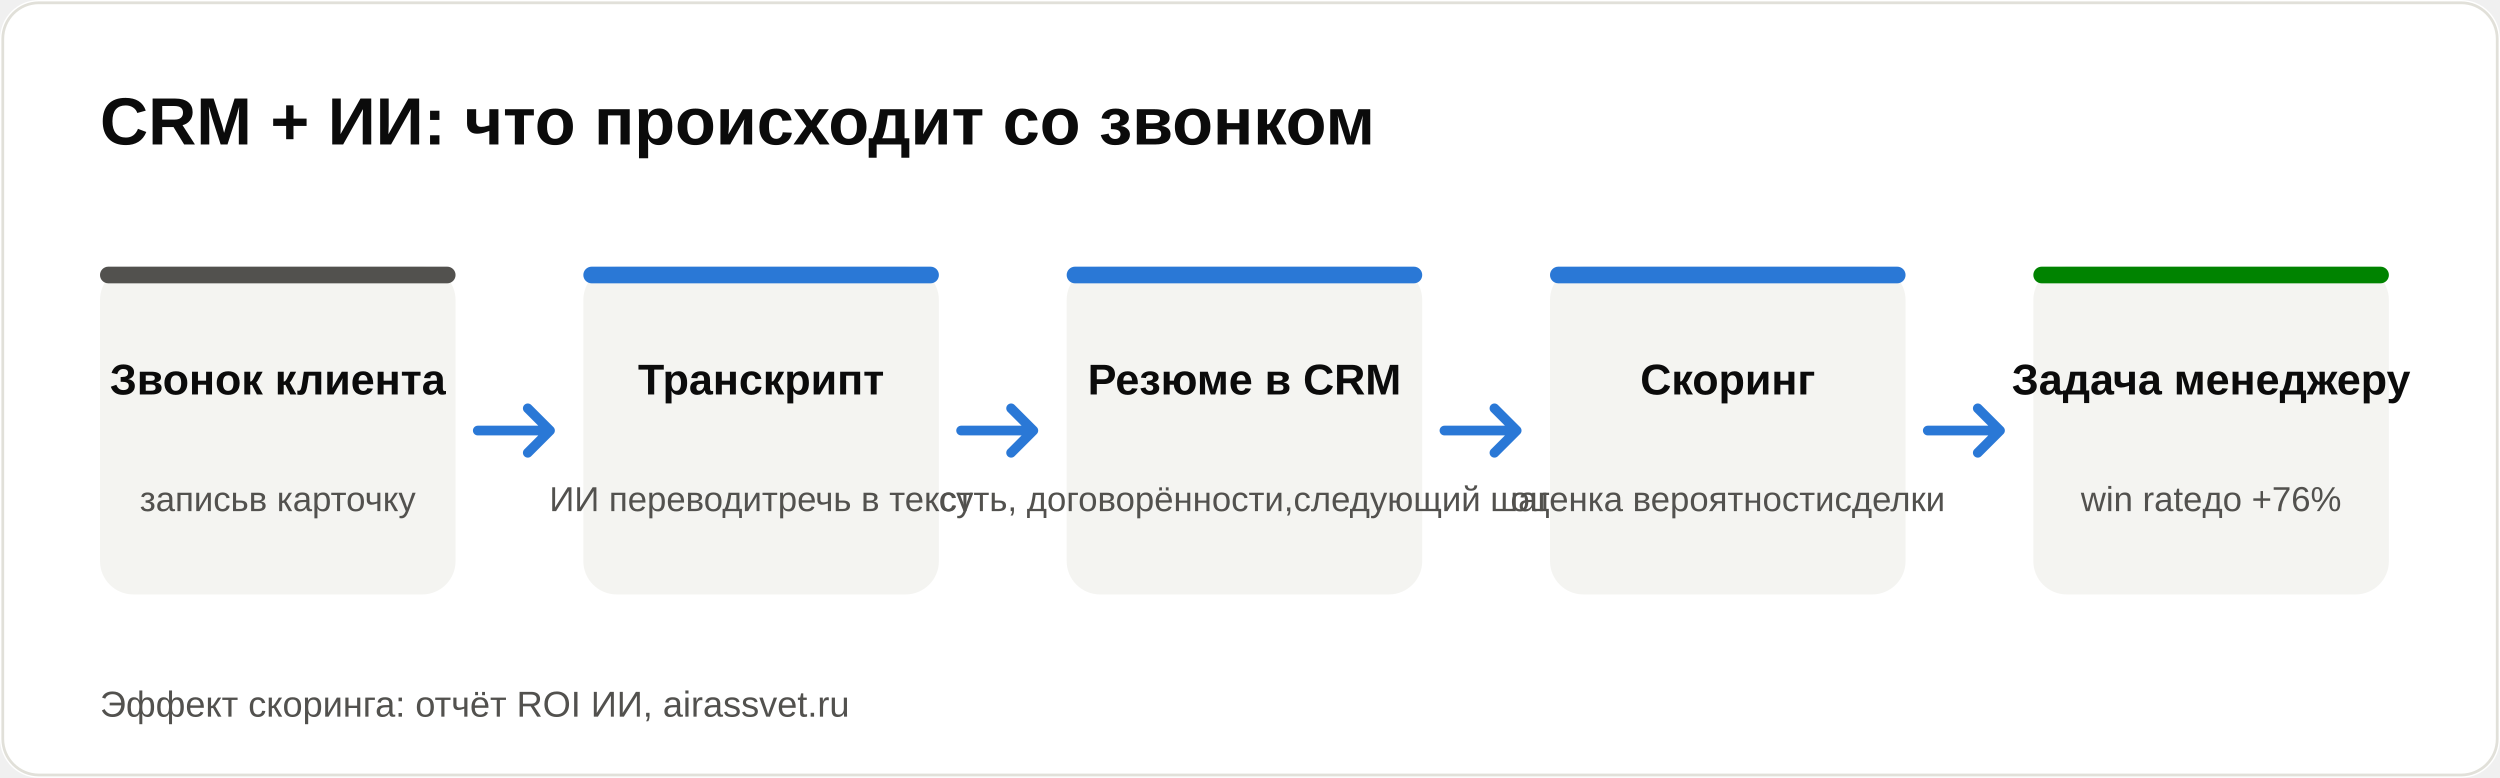
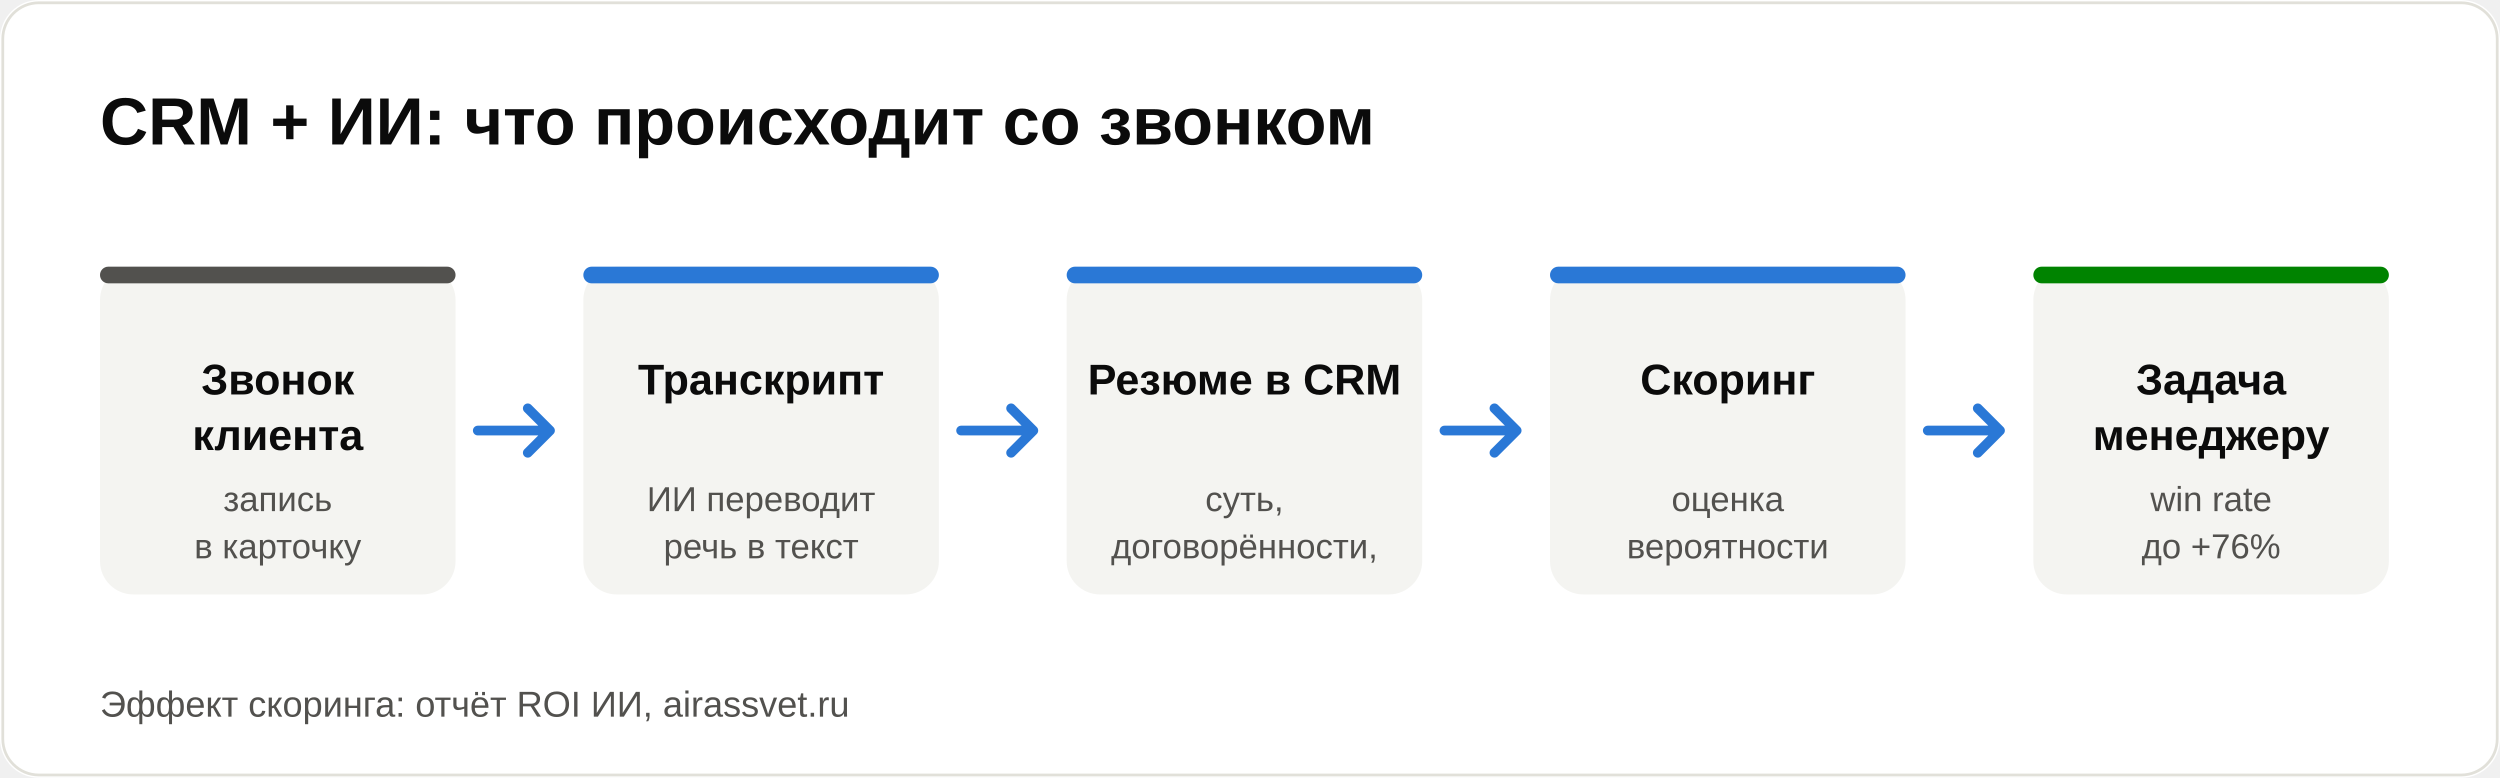
<svg xmlns="http://www.w3.org/2000/svg" viewBox="0 0 900 280" font-family="system-ui,-apple-system,'Segoe UI',Arial,sans-serif" role="img" aria-label="CRM + ИИ: что происходит со звонком">
  <rect width="900" height="280" fill="#ffffff" rx="14" />
  <rect x="1" y="1" width="898" height="278" fill="none" stroke="#e1e0d9" rx="13" />
  <text x="36" y="52" font-size="24" font-weight="700" fill="#0b0b0b">CRM + ИИ: что происходит со звонком</text>
  <rect x="36" y="96" width="128" height="118" fill="#f4f4f1" rx="12" />
  <rect x="36" y="96" width="128" height="6" fill="#52514e" rx="3" />
-   <text x="100.0" y="142" font-size="15.5" font-weight="700" fill="#0b0b0b" text-anchor="middle">Звонок клиента</text>
-   <text x="100.0" y="184" font-size="12.5" fill="#52514e" text-anchor="middle">запись
- в карточку</text>
+   <text x="100.0" y="142" font-size="15.5" font-weight="700" fill="#0b0b0b" text-anchor="middle">Звонок</text>
+   <text x="100.0" y="162" font-size="15.5" font-weight="700" fill="#0b0b0b" text-anchor="middle">клиента</text>
+   <text x="100.0" y="184" font-size="12.5" fill="#52514e" text-anchor="middle">запись</text>
+   <text x="100.0" y="201" font-size="12.5" fill="#52514e" text-anchor="middle">в карточку</text>
  <path d="M 172 155.0 l 26 0 m -8 -8 l 8 8 l -8 8" stroke="#2a78d6" stroke-width="3.5" fill="none" stroke-linecap="round" stroke-linejoin="round" />
  <rect x="210" y="96" width="128" height="118" fill="#f4f4f1" rx="12" />
  <rect x="210" y="96" width="128" height="6" fill="#2a78d6" rx="3" />
  <text x="274.0" y="142" font-size="15.5" font-weight="700" fill="#0b0b0b" text-anchor="middle">Транскрипт</text>
-   <text x="274.0" y="184" font-size="12.5" fill="#52514e" text-anchor="middle">ИИ переводит
- речь в текст</text>
+   <text x="274.0" y="184" font-size="12.5" fill="#52514e" text-anchor="middle">ИИ переводит</text>
+   <text x="274.0" y="201" font-size="12.5" fill="#52514e" text-anchor="middle">речь в текст</text>
  <path d="M 346 155.0 l 26 0 m -8 -8 l 8 8 l -8 8" stroke="#2a78d6" stroke-width="3.5" fill="none" stroke-linecap="round" stroke-linejoin="round" />
  <rect x="384" y="96" width="128" height="118" fill="#f4f4f1" rx="12" />
  <rect x="384" y="96" width="128" height="6" fill="#2a78d6" rx="3" />
  <text x="448.0" y="142" font-size="15.5" font-weight="700" fill="#0b0b0b" text-anchor="middle">Резюме в CRM</text>
-   <text x="448.0" y="184" font-size="12.5" fill="#52514e" text-anchor="middle">суть, договорённости,
- следующий шаг</text>
+   <text x="448.0" y="184" font-size="12.5" fill="#52514e" text-anchor="middle">суть,</text>
+   <text x="448.0" y="201" font-size="12.5" fill="#52514e" text-anchor="middle">договорённости,</text>
  <path d="M 520 155.0 l 26 0 m -8 -8 l 8 8 l -8 8" stroke="#2a78d6" stroke-width="3.5" fill="none" stroke-linecap="round" stroke-linejoin="round" />
  <rect x="558" y="96" width="128" height="118" fill="#f4f4f1" rx="12" />
  <rect x="558" y="96" width="128" height="6" fill="#2a78d6" rx="3" />
  <text x="622.0" y="142" font-size="15.5" font-weight="700" fill="#0b0b0b" text-anchor="middle">Скоринг</text>
-   <text x="622.0" y="184" font-size="12.5" fill="#52514e" text-anchor="middle">оценка вероятности
- сделки</text>
+   <text x="622.0" y="184" font-size="12.5" fill="#52514e" text-anchor="middle">оценка</text>
+   <text x="622.0" y="201" font-size="12.5" fill="#52514e" text-anchor="middle">вероятности</text>
  <path d="M 694 155.0 l 26 0 m -8 -8 l 8 8 l -8 8" stroke="#2a78d6" stroke-width="3.5" fill="none" stroke-linecap="round" stroke-linejoin="round" />
  <rect x="732" y="96" width="128" height="118" fill="#f4f4f1" rx="12" />
  <rect x="732" y="96" width="128" height="6" fill="#008300" rx="3" />
-   <text x="796.0" y="142" font-size="15.5" font-weight="700" fill="#0b0b0b" text-anchor="middle">Задача менеджеру</text>
-   <text x="796.0" y="184" font-size="12.5" fill="#52514e" text-anchor="middle">win rate
- до +76%</text>
+   <text x="796.0" y="142" font-size="15.5" font-weight="700" fill="#0b0b0b" text-anchor="middle">Задача</text>
+   <text x="796.0" y="162" font-size="15.5" font-weight="700" fill="#0b0b0b" text-anchor="middle">менеджеру</text>
+   <text x="796.0" y="184" font-size="12.5" fill="#52514e" text-anchor="middle">win rate</text>
+   <text x="796.0" y="201" font-size="12.5" fill="#52514e" text-anchor="middle">до +76%</text>
  <text x="36" y="258" font-size="13" fill="#52514e">Эффект скоринга: отчёт ROI ИИ, airassvet.ru</text>
</svg>
